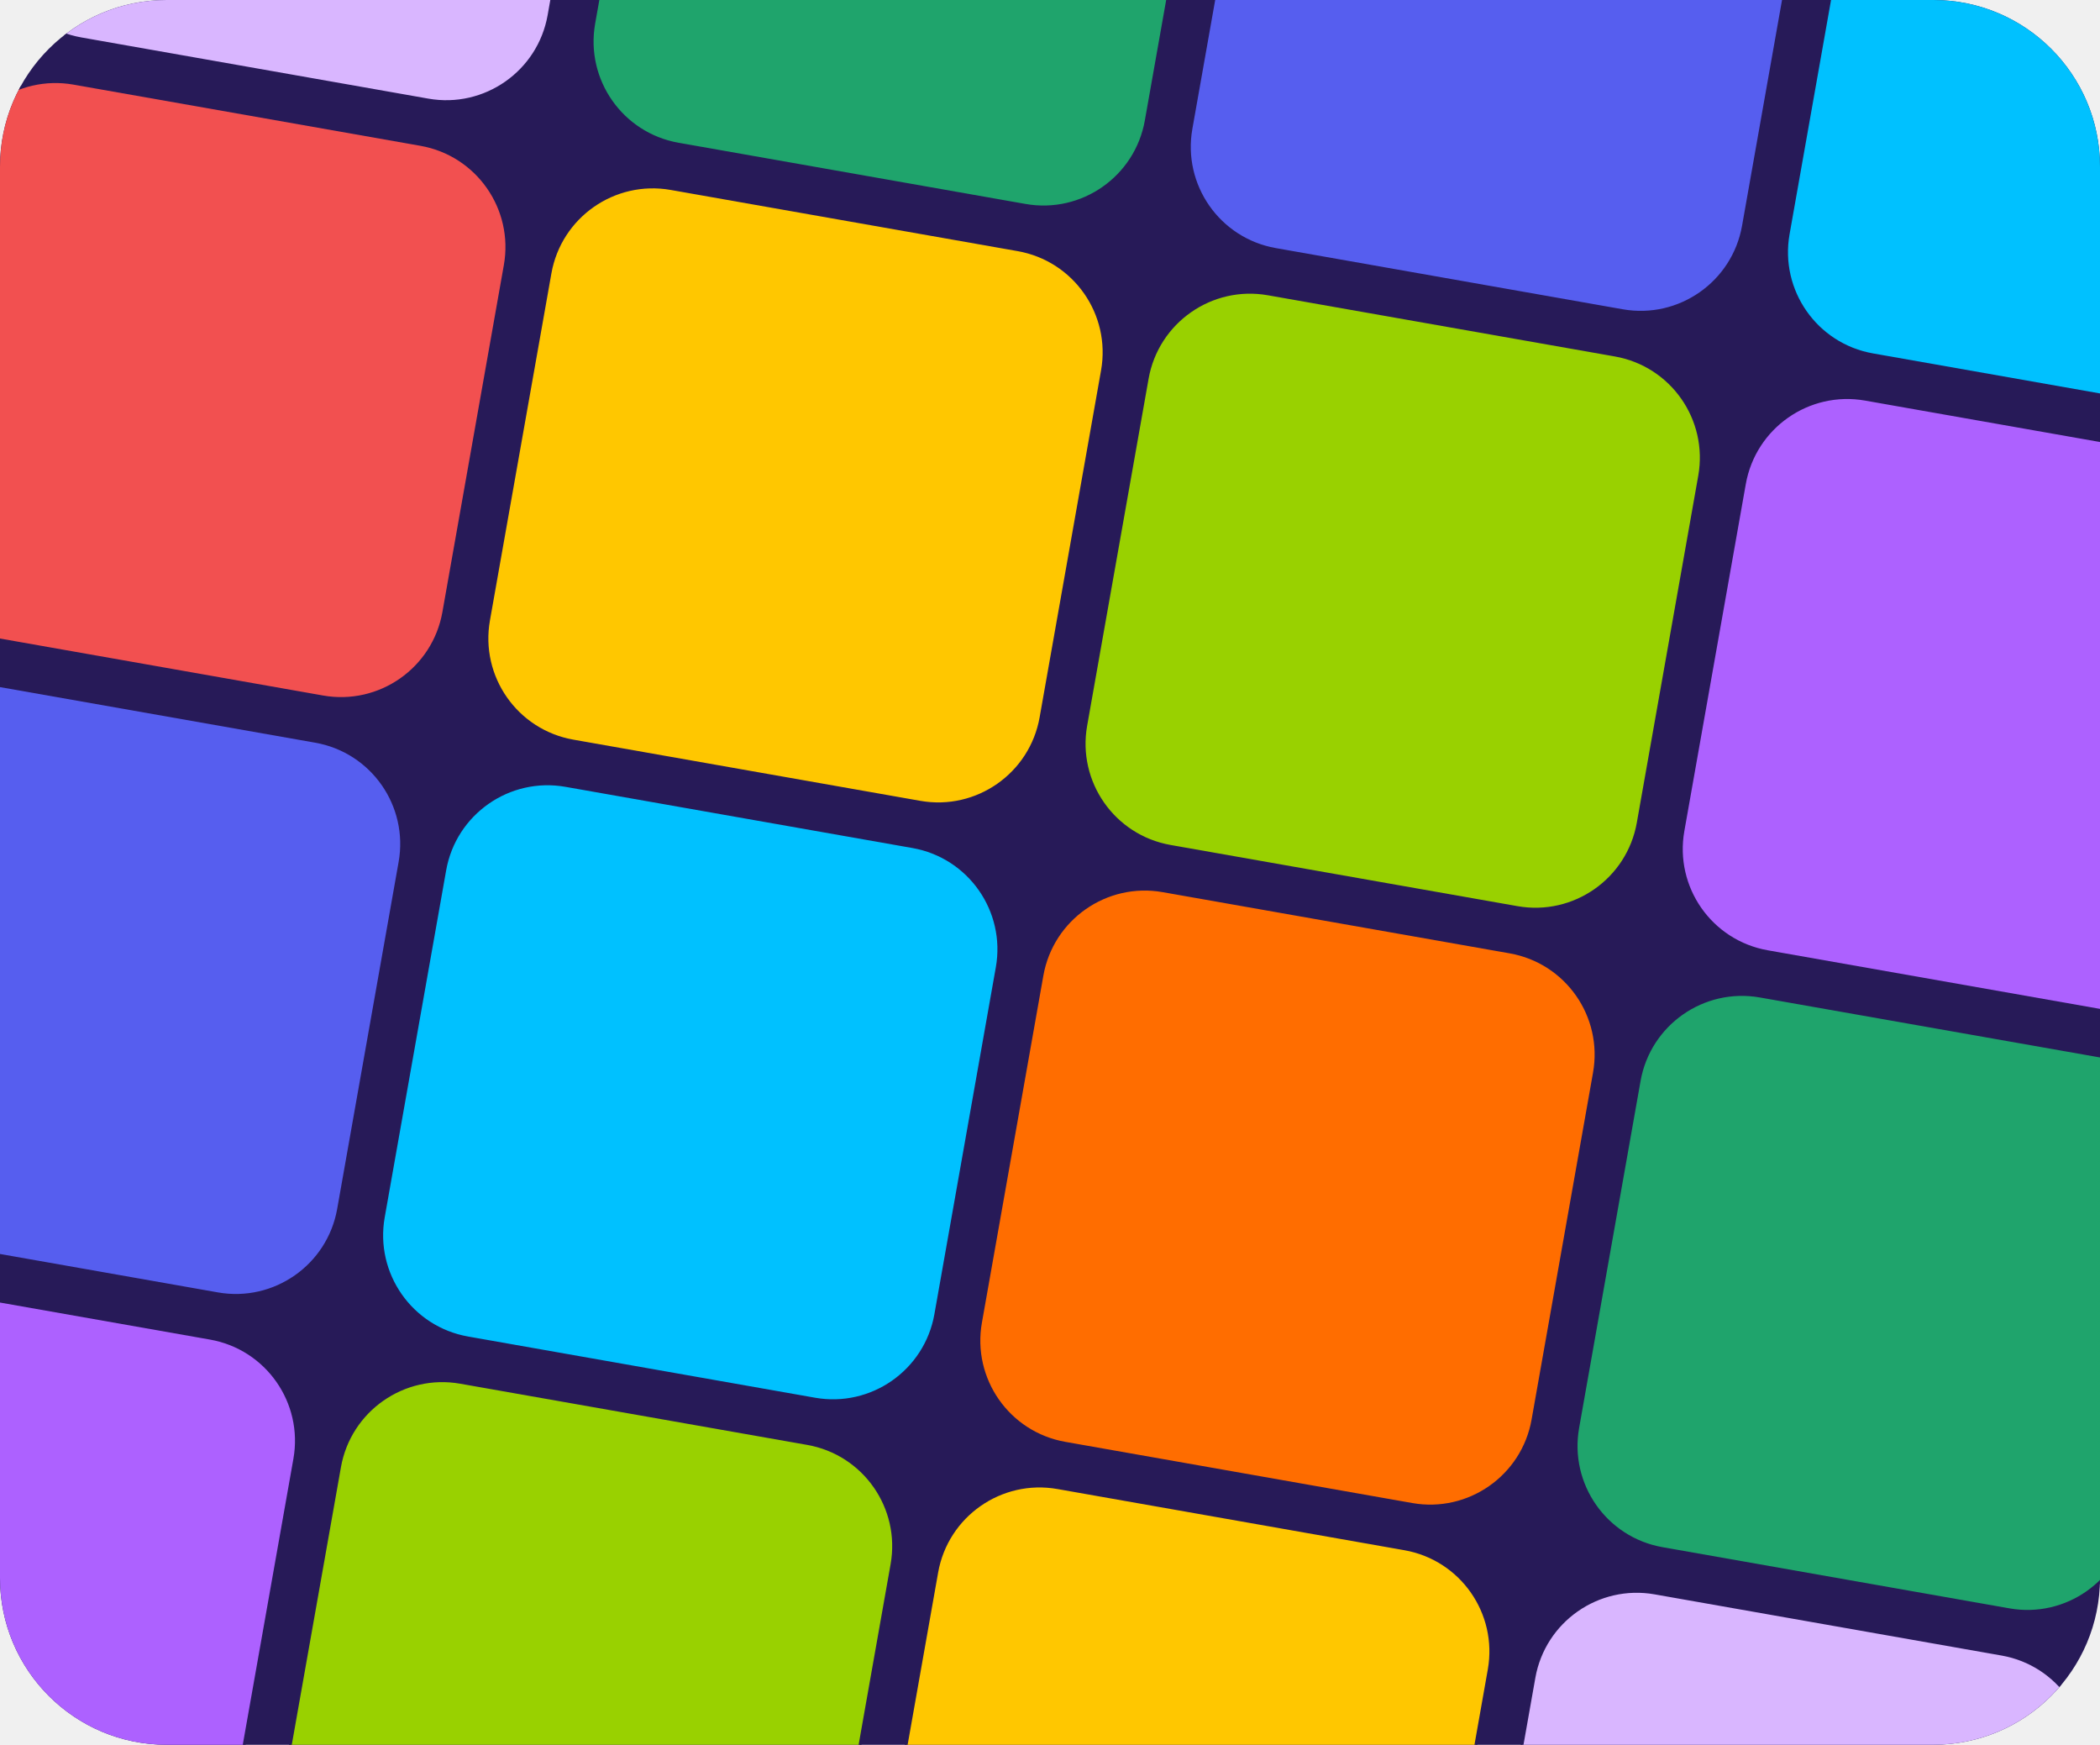
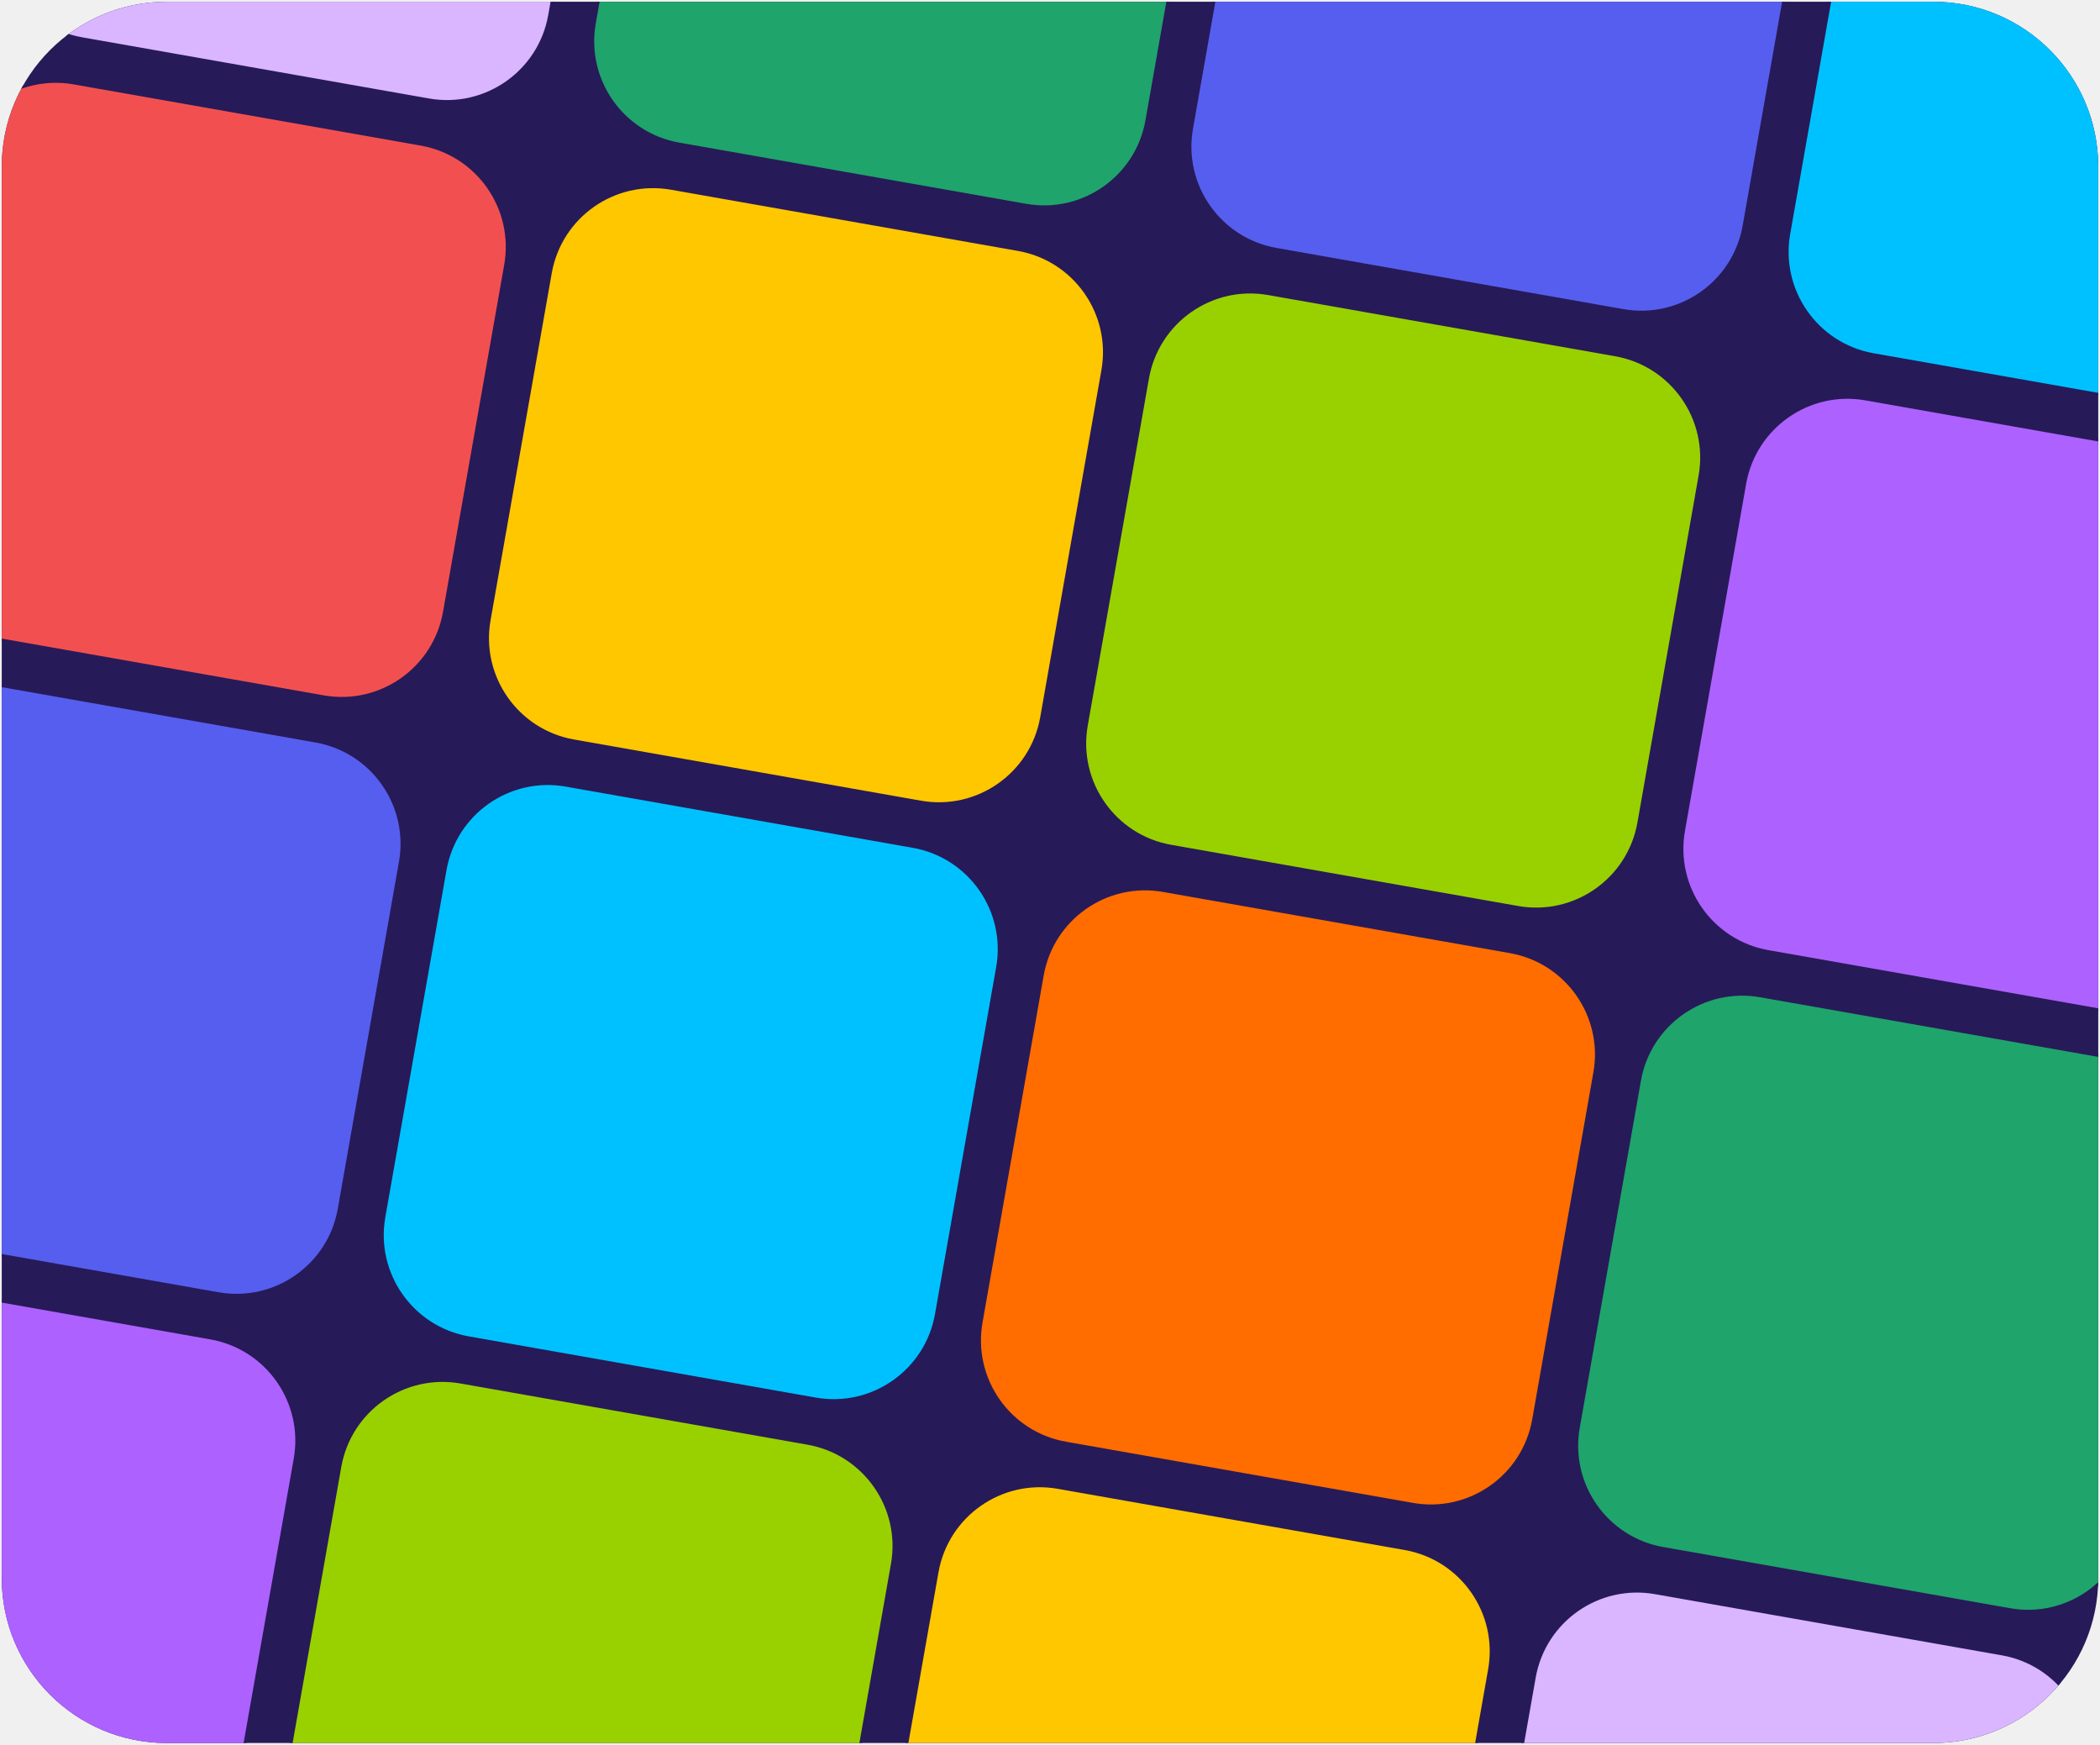
<svg xmlns="http://www.w3.org/2000/svg" width="378" height="314" viewBox="0 0 378 314" fill="none">
-   <g clip-path="url(#clip0_14_3952)">
-     <rect width="378" height="314" rx="30" fill="#271A58" />
-     <rect x="0.203" y="0.29" width="100.967" height="100.967" rx="18.775" transform="matrix(0.984808 0.173648 -0.174411 0.984673 13.5731 -96.0171)" fill="#D9B6FF" />
-     <rect x="0.203" y="0.29" width="100.967" height="100.967" rx="18.775" transform="matrix(0.984808 0.173648 -0.174411 0.984673 13.5731 -96.0171)" stroke="#271A58" stroke-width="0.5" />
-     <rect x="0.203" y="0.29" width="100.967" height="100.967" rx="18.775" transform="matrix(0.984808 0.173648 -0.174411 0.984673 121.07 -77.0625)" fill="#1FA46C" />
-     <rect x="0.203" y="0.29" width="100.967" height="100.967" rx="18.775" transform="matrix(0.984808 0.173648 -0.174411 0.984673 121.07 -77.0625)" stroke="#271A58" stroke-width="0.5" />
-     <rect x="0.203" y="0.29" width="100.967" height="100.967" rx="18.775" transform="matrix(0.984808 0.173648 -0.174411 0.984673 228.567 -58.1079)" fill="#565EEF" />
-     <rect x="0.203" y="0.29" width="100.967" height="100.967" rx="18.775" transform="matrix(0.984808 0.173648 -0.174411 0.984673 228.567 -58.1079)" stroke="#271A58" stroke-width="0.5" />
-     <rect x="0.203" y="0.29" width="100.967" height="100.967" rx="18.775" transform="matrix(0.984808 0.173648 -0.174411 0.984673 336.064 -39.1533)" fill="#00C1FF" />
-     <rect x="0.203" y="0.29" width="100.967" height="100.967" rx="18.775" transform="matrix(0.984808 0.173648 -0.174411 0.984673 336.064 -39.1533)" stroke="#271A58" stroke-width="0.5" />
-     <rect x="0.203" y="0.29" width="100.967" height="100.967" rx="18.775" transform="matrix(0.984808 0.173648 -0.174411 0.984673 -5.36731 11.4024)" fill="#F25050" />
-     <rect x="0.203" y="0.29" width="100.967" height="100.967" rx="18.775" transform="matrix(0.984808 0.173648 -0.174411 0.984673 -5.36731 11.4024)" stroke="#271A58" stroke-width="0.5" />
-     <rect x="0.203" y="0.29" width="100.967" height="100.967" rx="18.775" transform="matrix(0.984808 0.173648 -0.174411 0.984673 102.13 30.357)" fill="#FFC700" />
-     <rect x="0.203" y="0.29" width="100.967" height="100.967" rx="18.775" transform="matrix(0.984808 0.173648 -0.174411 0.984673 102.13 30.357)" stroke="#271A58" stroke-width="0.5" />
-     <rect x="0.203" y="0.29" width="100.967" height="100.967" rx="18.775" transform="matrix(0.984808 0.173648 -0.174411 0.984673 209.626 49.3115)" fill="#99D100" />
-     <rect x="0.203" y="0.29" width="100.967" height="100.967" rx="18.775" transform="matrix(0.984808 0.173648 -0.174411 0.984673 209.626 49.3115)" stroke="#271A58" stroke-width="0.5" />
-     <rect x="0.203" y="0.29" width="100.967" height="100.967" rx="18.775" transform="matrix(0.984808 0.173648 -0.174411 0.984673 317.123 68.2663)" fill="#AD61FF" />
-     <rect x="0.203" y="0.29" width="100.967" height="100.967" rx="18.775" transform="matrix(0.984808 0.173648 -0.174411 0.984673 317.123 68.2663)" stroke="#271A58" stroke-width="0.5" />
-     <rect x="0.203" y="0.29" width="100.967" height="100.967" rx="18.775" transform="matrix(0.984808 0.173648 -0.174411 0.984673 -24.3087 118.822)" fill="#565EEF" />
-     <rect x="0.203" y="0.29" width="100.967" height="100.967" rx="18.775" transform="matrix(0.984808 0.173648 -0.174411 0.984673 -24.3087 118.822)" stroke="#271A58" stroke-width="0.5" />
-     <rect x="0.203" y="0.29" width="100.967" height="100.967" rx="18.775" transform="matrix(0.984808 0.173648 -0.174411 0.984673 83.1883 137.777)" fill="#00C1FF" />
-     <rect x="0.203" y="0.29" width="100.967" height="100.967" rx="18.775" transform="matrix(0.984808 0.173648 -0.174411 0.984673 83.1883 137.777)" stroke="#271A58" stroke-width="0.5" />
-     <rect x="0.203" y="0.29" width="100.967" height="100.967" rx="18.775" transform="matrix(0.984808 0.173648 -0.174411 0.984673 190.685 156.731)" fill="#FF6D00" />
-     <rect x="0.203" y="0.29" width="100.967" height="100.967" rx="18.775" transform="matrix(0.984808 0.173648 -0.174411 0.984673 190.685 156.731)" stroke="#271A58" stroke-width="0.5" />
-     <rect x="0.203" y="0.29" width="100.967" height="100.967" rx="18.775" transform="matrix(0.984808 0.173648 -0.174411 0.984673 298.182 175.686)" fill="#1FA46C" />
-     <rect x="0.203" y="0.29" width="100.967" height="100.967" rx="18.775" transform="matrix(0.984808 0.173648 -0.174411 0.984673 298.182 175.686)" stroke="#271A58" stroke-width="0.5" />
-     <rect x="0.203" y="0.29" width="100.967" height="100.967" rx="18.775" transform="matrix(0.984808 0.173648 -0.174411 0.984673 -43.2492 226.241)" fill="#AD61FF" />
-     <rect x="0.203" y="0.29" width="100.967" height="100.967" rx="18.775" transform="matrix(0.984808 0.173648 -0.174411 0.984673 -43.2492 226.241)" stroke="#271A58" stroke-width="0.5" />
-     <rect x="0.203" y="0.29" width="100.967" height="100.967" rx="18.775" transform="matrix(0.984808 0.173648 -0.174411 0.984673 64.2479 245.196)" fill="#99D100" />
-     <rect x="0.203" y="0.29" width="100.967" height="100.967" rx="18.775" transform="matrix(0.984808 0.173648 -0.174411 0.984673 64.2479 245.196)" stroke="#271A58" stroke-width="0.5" />
-     <rect x="0.203" y="0.29" width="100.967" height="100.967" rx="18.775" transform="matrix(0.984808 0.173648 -0.174411 0.984673 171.744 264.15)" fill="#FFC700" />
-     <rect x="0.203" y="0.29" width="100.967" height="100.967" rx="18.775" transform="matrix(0.984808 0.173648 -0.174411 0.984673 171.744 264.15)" stroke="#271A58" stroke-width="0.5" />
-     <rect x="0.203" y="0.29" width="100.967" height="100.967" rx="18.775" transform="matrix(0.984808 0.173648 -0.174411 0.984673 279.241 283.105)" fill="#D9B6FF" />
-     <rect x="0.203" y="0.29" width="100.967" height="100.967" rx="18.775" transform="matrix(0.984808 0.173648 -0.174411 0.984673 279.241 283.105)" stroke="#271A58" stroke-width="0.5" />
-   </g>
  <defs>
-     <clipPath id="clip0_14_3952">
-       <rect width="378" height="314" rx="30" fill="white" />
+     <clipPath id="clip14_3952">
+       <rect id="Обложка карточки" rx="29.685" width="377.369" height="313.369" transform="translate(0.315307 0.315307)" fill="white" fill-opacity="0" />
    </clipPath>
  </defs>
+   <rect id="Обложка карточки" rx="29.685" width="377.369" height="313.369" transform="translate(0.315307 0.315307)" fill="#271A58" fill-opacity="1" />
+   <g clip-path="url(#clip14_3952)">
+     <rect id="Frame 2043683080" rx="18.775" width="100.967" height="100.967" transform="translate(13.76953 -95.73633) rotate(10)" fill="#D9B6FF" fill-opacity="1" />
+     <rect id="Frame 2043683080" rx="18.775" width="100.967" height="100.967" transform="translate(13.76953 -95.73633) rotate(10)" stroke="#271A58" stroke-opacity="1" stroke-width="0.5" />
+     <rect id="Frame 2043683097" rx="18.775" width="100.967" height="100.967" transform="translate(121.2666 -76.78174) rotate(10)" fill="#1FA46C" fill-opacity="1" />
+     <rect id="Frame 2043683097" rx="18.775" width="100.967" height="100.967" transform="translate(121.2666 -76.78174) rotate(10)" stroke="#271A58" stroke-opacity="1" stroke-width="0.5" />
+     <rect id="Frame 2043683096" rx="18.775" width="100.967" height="100.967" transform="translate(228.7637 -57.82715) rotate(10)" fill="#565EEF" fill-opacity="1" />
+     <rect id="Frame 2043683096" rx="18.775" width="100.967" height="100.967" transform="translate(228.7637 -57.82715) rotate(10)" stroke="#271A58" stroke-opacity="1" stroke-width="0.5" />
+     <rect id="Frame 2043683099" rx="18.775" width="100.967" height="100.967" transform="translate(336.2607 -38.87256) rotate(10)" fill="#00C1FF" fill-opacity="1" />
+     <rect id="Frame 2043683099" rx="18.775" width="100.967" height="100.967" transform="translate(336.2607 -38.87256) rotate(10)" stroke="#271A58" stroke-opacity="1" stroke-width="0.5" />
+     <rect id="Frame 2043683103" rx="18.775" width="100.967" height="100.967" transform="translate(-5.170898 11.6831) rotate(10)" fill="#F25050" fill-opacity="1" />
+     <rect id="Frame 2043683103" rx="18.775" width="100.967" height="100.967" transform="translate(-5.170898 11.6831) rotate(10)" stroke="#271A58" stroke-opacity="1" stroke-width="0.5" />
+     <rect id="Frame 2043683102" rx="18.775" width="100.967" height="100.967" transform="translate(102.3262 30.6377) rotate(10)" fill="#FFC700" fill-opacity="1" />
+     <rect id="Frame 2043683102" rx="18.775" width="100.967" height="100.967" transform="translate(102.3262 30.6377) rotate(10)" stroke="#271A58" stroke-opacity="1" stroke-width="0.5" />
+     <rect id="Frame 2043683105" rx="18.775" width="100.967" height="100.967" transform="translate(209.8223 49.59228) rotate(10)" fill="#99D100" fill-opacity="1" />
+     <rect id="Frame 2043683105" rx="18.775" width="100.967" height="100.967" transform="translate(209.8223 49.59228) rotate(10)" stroke="#271A58" stroke-opacity="1" stroke-width="0.5" />
+     <rect id="Frame 2043683107" rx="18.775" width="100.967" height="100.967" transform="translate(317.3193 68.547) rotate(10)" fill="#AD61FF" fill-opacity="1" />
+     <rect id="Frame 2043683107" rx="18.775" width="100.967" height="100.967" transform="translate(317.3193 68.547) rotate(10)" stroke="#271A58" stroke-opacity="1" stroke-width="0.5" />
+     <rect id="Frame 2043683108" rx="18.775" width="100.967" height="100.967" transform="translate(-24.1123 119.1028) rotate(10)" fill="#565EEF" fill-opacity="1" />
+     <rect id="Frame 2043683108" rx="18.775" width="100.967" height="100.967" transform="translate(-24.1123 119.1028) rotate(10)" stroke="#271A58" stroke-opacity="1" stroke-width="0.5" />
+     <rect id="Frame 2043683110" rx="18.775" width="100.967" height="100.967" transform="translate(83.38477 138.0574) rotate(10)" fill="#00C1FF" fill-opacity="1" />
+     <rect id="Frame 2043683110" rx="18.775" width="100.967" height="100.967" transform="translate(83.38477 138.0574) rotate(10)" stroke="#271A58" stroke-opacity="1" stroke-width="0.5" />
+     <rect id="Frame 2043683112" rx="18.775" width="100.967" height="100.967" transform="translate(190.8818 157.012) rotate(10)" fill="#FF6D00" fill-opacity="1" />
+     <rect id="Frame 2043683112" rx="18.775" width="100.967" height="100.967" transform="translate(190.8818 157.012) rotate(10)" stroke="#271A58" stroke-opacity="1" stroke-width="0.5" />
+     <rect id="Frame 2043683111" rx="18.775" width="100.967" height="100.967" transform="translate(298.3789 175.9666) rotate(10)" fill="#1FA46C" fill-opacity="1" />
+     <rect id="Frame 2043683111" rx="18.775" width="100.967" height="100.967" transform="translate(298.3789 175.9666) rotate(10)" stroke="#271A58" stroke-opacity="1" stroke-width="0.5" />
+     <rect id="Frame 2043683115" rx="18.775" width="100.967" height="100.967" transform="translate(-43.05273 226.5222) rotate(10)" fill="#AD61FF" fill-opacity="1" />
+     <rect id="Frame 2043683115" rx="18.775" width="100.967" height="100.967" transform="translate(-43.05273 226.5222) rotate(10)" stroke="#271A58" stroke-opacity="1" stroke-width="0.5" />
+     <rect id="Frame 2043683116" rx="18.775" width="100.967" height="100.967" transform="translate(64.44434 245.4768) rotate(10)" fill="#99D100" fill-opacity="1" />
+     <rect id="Frame 2043683116" rx="18.775" width="100.967" height="100.967" transform="translate(64.44434 245.4768) rotate(10)" stroke="#271A58" stroke-opacity="1" stroke-width="0.5" />
+     <rect id="Frame 2043683117" rx="18.775" width="100.967" height="100.967" transform="translate(171.9404 264.4312) rotate(10)" fill="#FFC700" fill-opacity="1" />
+     <rect id="Frame 2043683117" rx="18.775" width="100.967" height="100.967" transform="translate(171.9404 264.4312) rotate(10)" stroke="#271A58" stroke-opacity="1" stroke-width="0.5" />
+     <rect id="Frame 2043683118" rx="18.775" width="100.967" height="100.967" transform="translate(279.4375 283.386) rotate(10)" fill="#D9B6FF" fill-opacity="1" />
+     <rect id="Frame 2043683118" rx="18.775" width="100.967" height="100.967" transform="translate(279.4375 283.386) rotate(10)" stroke="#271A58" stroke-opacity="1" stroke-width="0.5" />
+   </g>
</svg>
